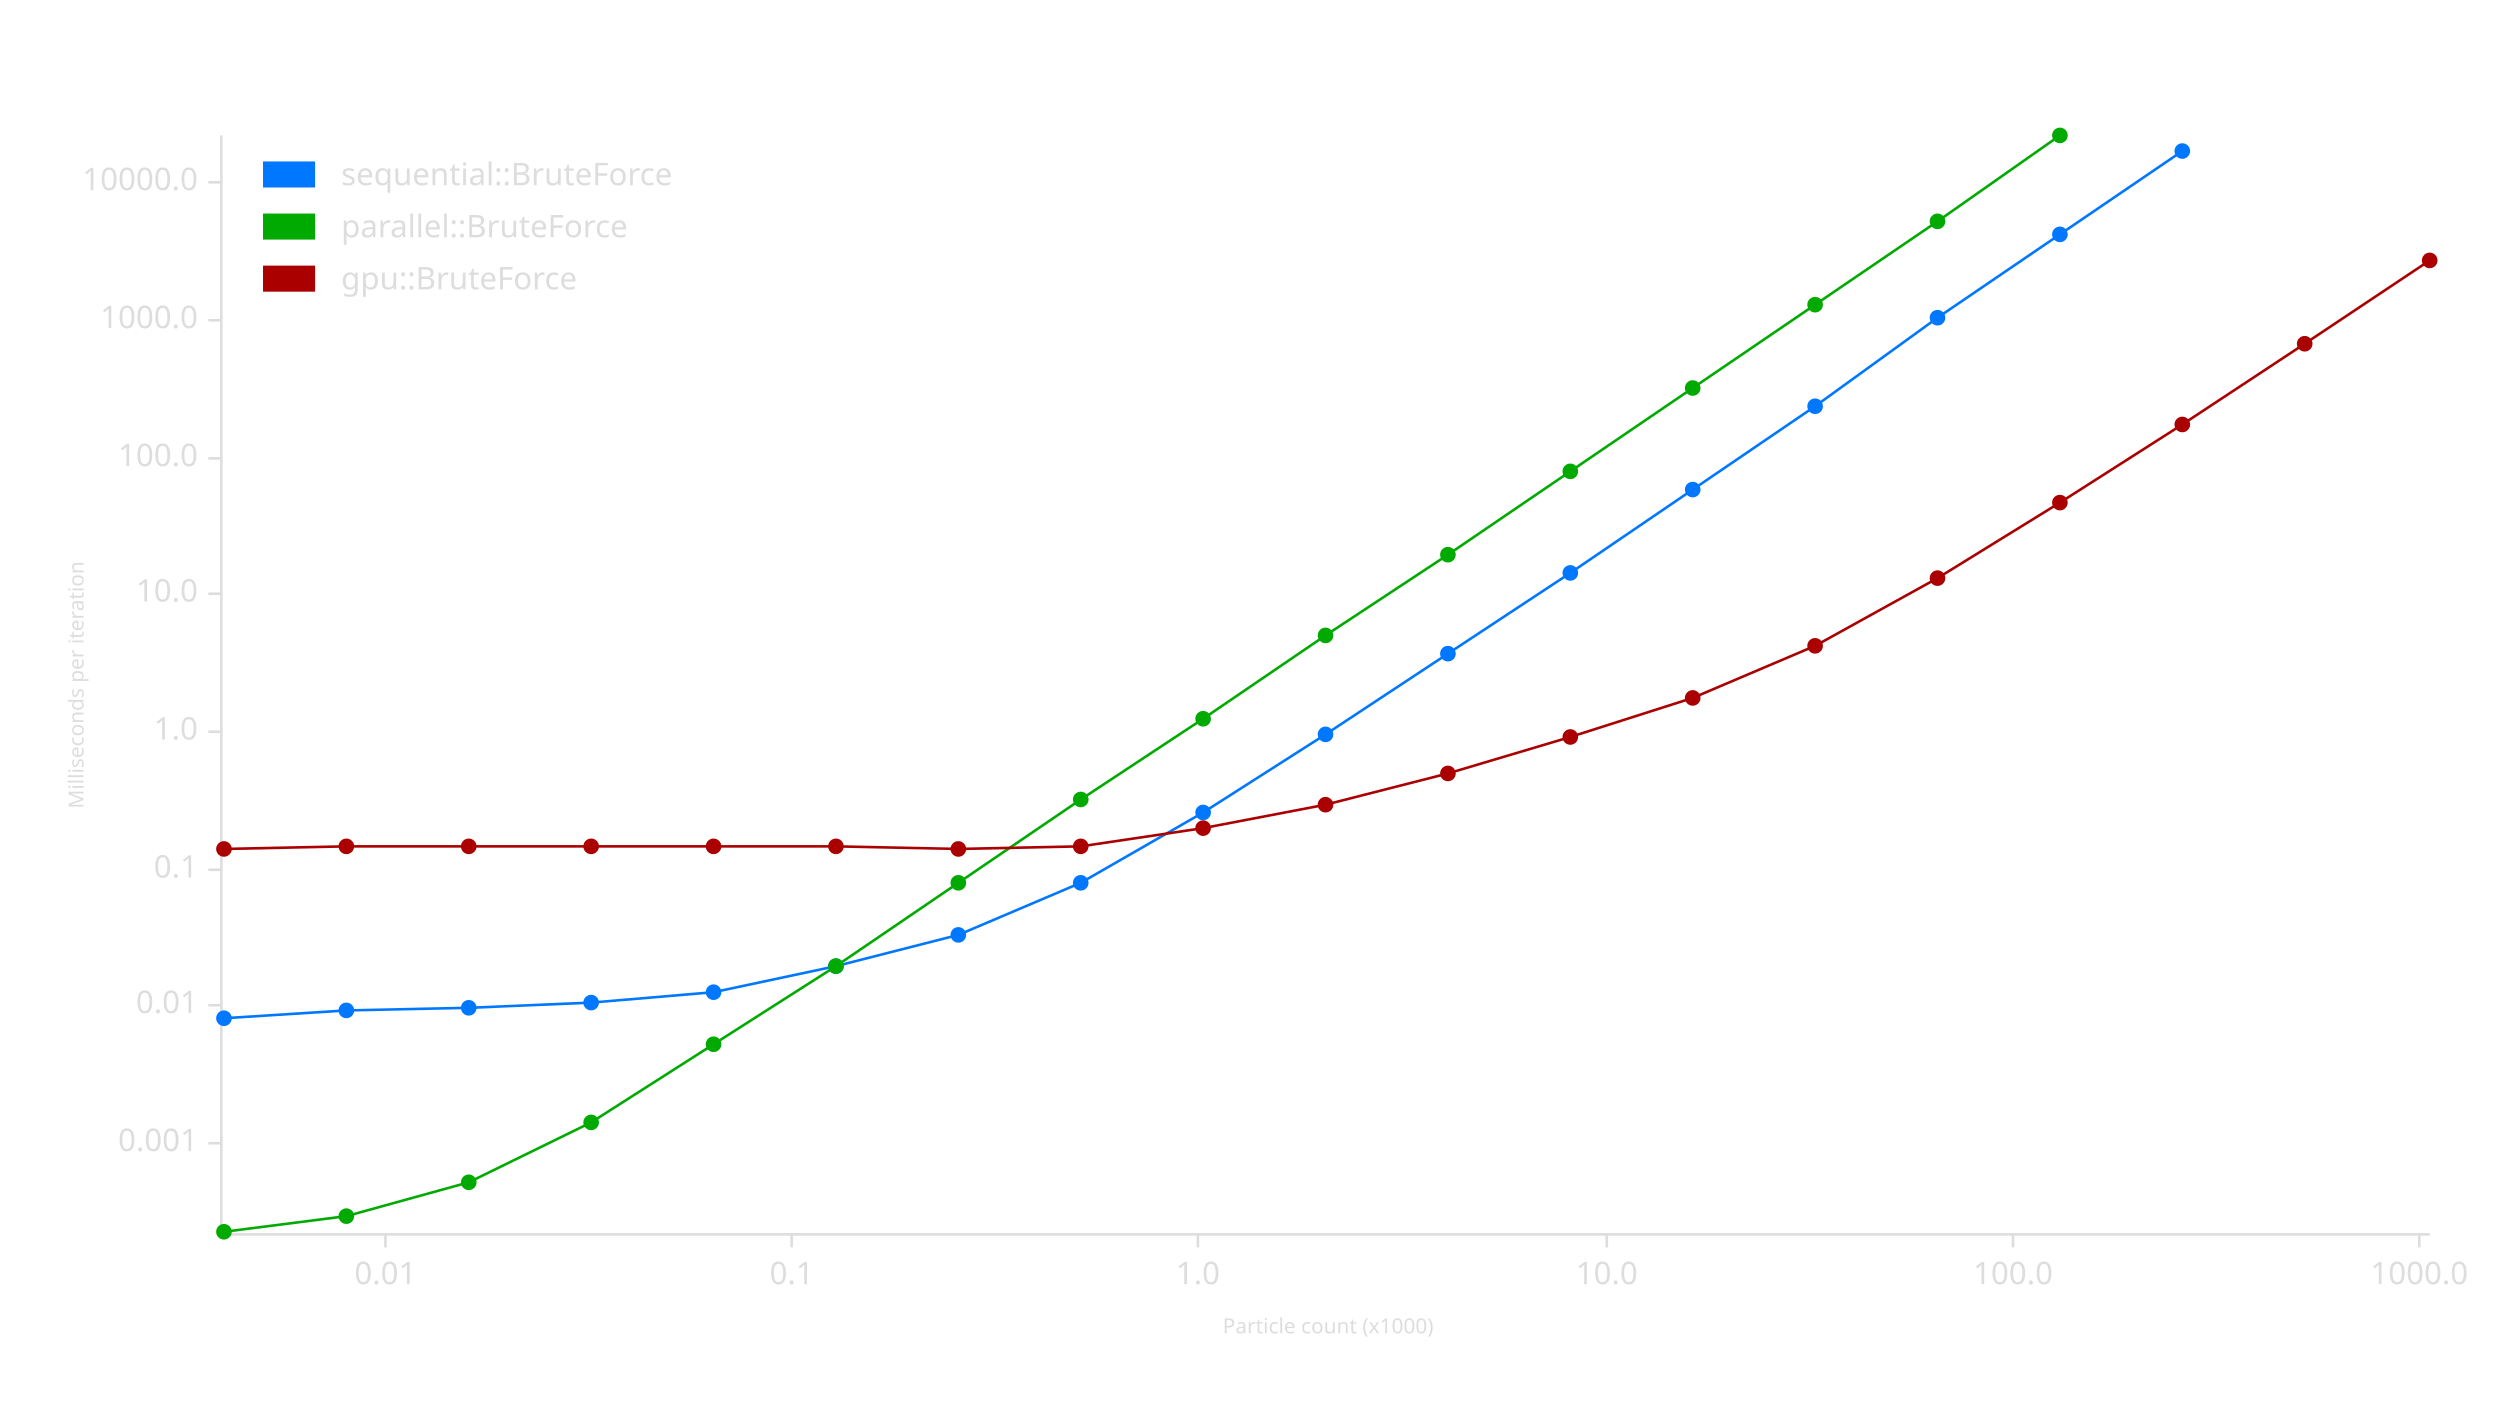
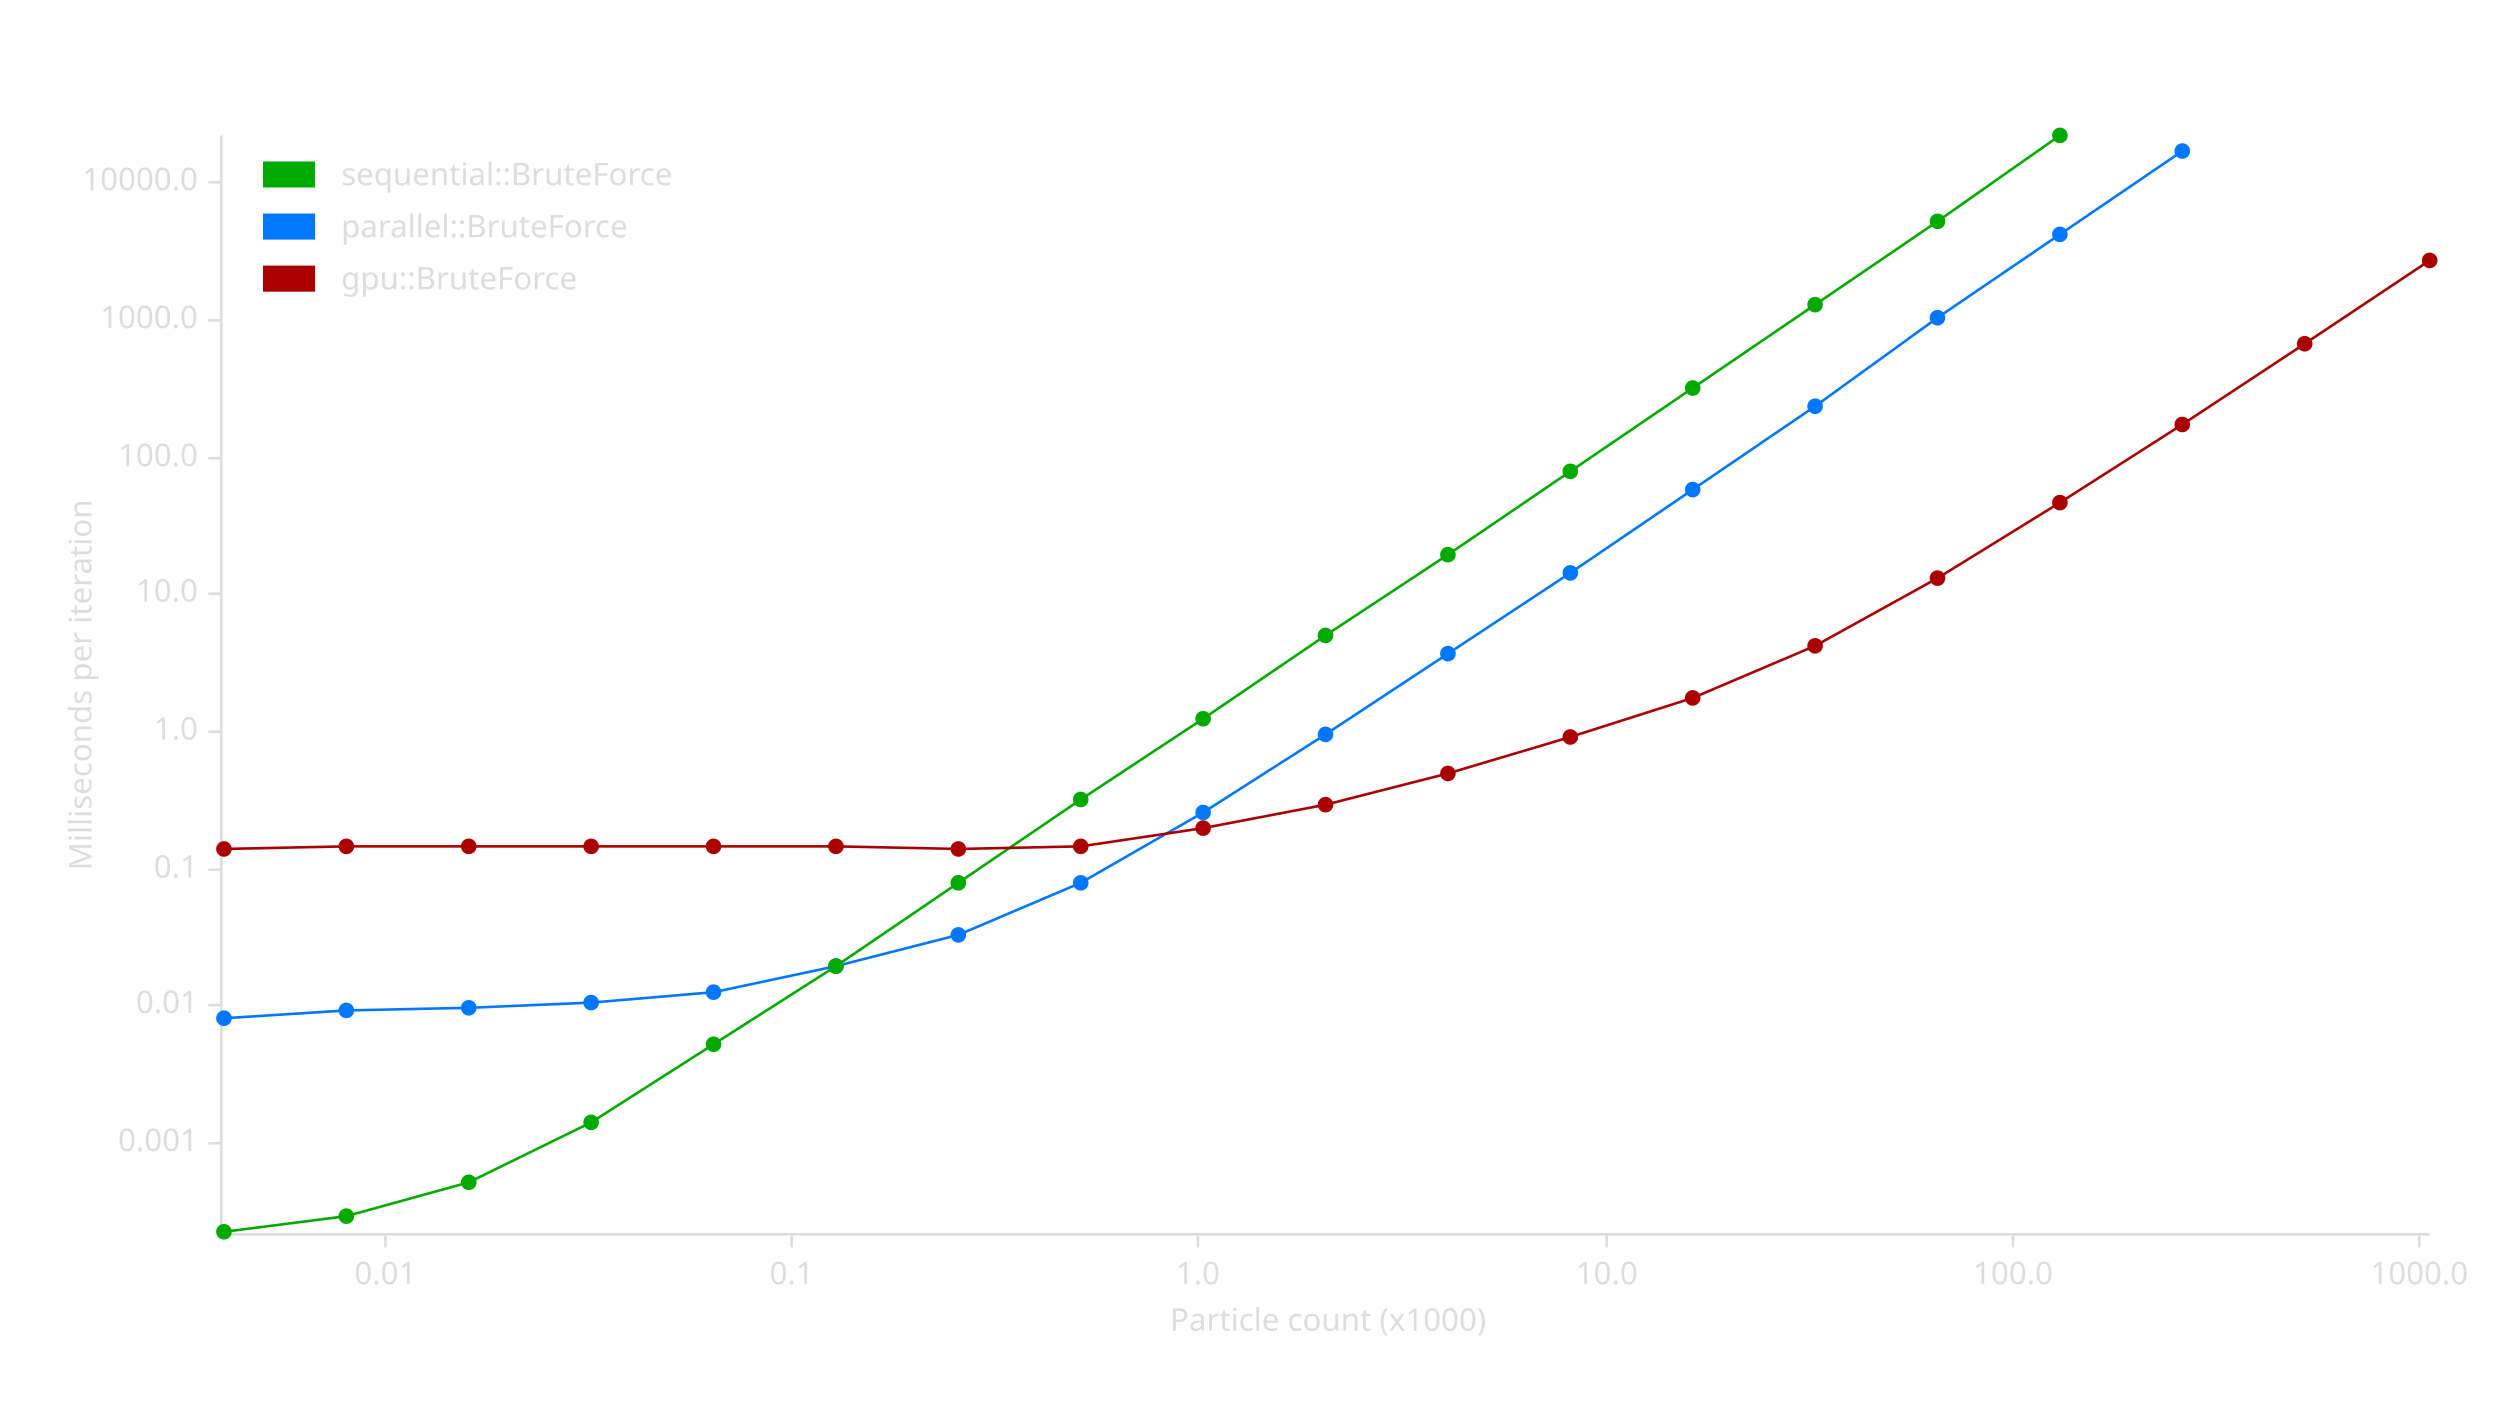
<svg xmlns="http://www.w3.org/2000/svg" width="960" height="540" viewBox="0 0 960 540" style="background-color:black">
-   <text x="26" y="263" dy="0.76em" text-anchor="middle" font-family="sans-serif" font-size="8" opacity="1" fill="#DDDDDD" transform="rotate(270, 26, 263)">
+   <text x="26" y="263" dy="0.76em" text-anchor="middle" font-family="sans-serif" font-size="12" opacity="1" fill="#DDDDDD" transform="rotate(270, 26, 263)">
Milliseconds per iteration
</text>
-   <text x="510" y="514" dy="-0.5ex" text-anchor="middle" font-family="sans-serif" font-size="8" opacity="1" fill="#DDDDDD">
+   <text x="510" y="514" dy="-0.5ex" text-anchor="middle" font-family="sans-serif" font-size="12" opacity="1" fill="#DDDDDD">
Particle count (x1000)
</text>
  <polyline fill="none" opacity="1" stroke="#DDDDDD" stroke-width="1" points="85,52 85,473 " />
  <text x="76" y="439" dy="0.5ex" text-anchor="end" font-family="sans-serif" font-size="12" opacity="1" fill="#DDDDDD">
0.001
</text>
  <polyline fill="none" opacity="1" stroke="#DDDDDD" stroke-width="1" points="80,439 85,439 " />
  <text x="76" y="386" dy="0.5ex" text-anchor="end" font-family="sans-serif" font-size="12" opacity="1" fill="#DDDDDD">
0.01
</text>
  <polyline fill="none" opacity="1" stroke="#DDDDDD" stroke-width="1" points="80,386 85,386 " />
  <text x="76" y="334" dy="0.5ex" text-anchor="end" font-family="sans-serif" font-size="12" opacity="1" fill="#DDDDDD">
0.1
</text>
  <polyline fill="none" opacity="1" stroke="#DDDDDD" stroke-width="1" points="80,334 85,334 " />
  <text x="76" y="281" dy="0.5ex" text-anchor="end" font-family="sans-serif" font-size="12" opacity="1" fill="#DDDDDD">
1.0
</text>
  <polyline fill="none" opacity="1" stroke="#DDDDDD" stroke-width="1" points="80,281 85,281 " />
  <text x="76" y="228" dy="0.5ex" text-anchor="end" font-family="sans-serif" font-size="12" opacity="1" fill="#DDDDDD">
10.0
</text>
  <polyline fill="none" opacity="1" stroke="#DDDDDD" stroke-width="1" points="80,228 85,228 " />
  <text x="76" y="176" dy="0.5ex" text-anchor="end" font-family="sans-serif" font-size="12" opacity="1" fill="#DDDDDD">
100.0
</text>
  <polyline fill="none" opacity="1" stroke="#DDDDDD" stroke-width="1" points="80,176 85,176 " />
  <text x="76" y="123" dy="0.5ex" text-anchor="end" font-family="sans-serif" font-size="12" opacity="1" fill="#DDDDDD">
1000.0
</text>
  <polyline fill="none" opacity="1" stroke="#DDDDDD" stroke-width="1" points="80,123 85,123 " />
  <text x="76" y="70" dy="0.5ex" text-anchor="end" font-family="sans-serif" font-size="12" opacity="1" fill="#DDDDDD">
10000.0
</text>
  <polyline fill="none" opacity="1" stroke="#DDDDDD" stroke-width="1" points="80,70 85,70 " />
  <polyline fill="none" opacity="1" stroke="#DDDDDD" stroke-width="1" points="86,474 933,474 " />
  <text x="148" y="484" dy="0.76em" text-anchor="middle" font-family="sans-serif" font-size="12" opacity="1" fill="#DDDDDD">
0.01
</text>
  <polyline fill="none" opacity="1" stroke="#DDDDDD" stroke-width="1" points="148,474 148,479 " />
  <text x="304" y="484" dy="0.76em" text-anchor="middle" font-family="sans-serif" font-size="12" opacity="1" fill="#DDDDDD">
0.1
</text>
  <polyline fill="none" opacity="1" stroke="#DDDDDD" stroke-width="1" points="304,474 304,479 " />
  <text x="460" y="484" dy="0.76em" text-anchor="middle" font-family="sans-serif" font-size="12" opacity="1" fill="#DDDDDD">
1.0
</text>
  <polyline fill="none" opacity="1" stroke="#DDDDDD" stroke-width="1" points="460,474 460,479 " />
  <text x="617" y="484" dy="0.76em" text-anchor="middle" font-family="sans-serif" font-size="12" opacity="1" fill="#DDDDDD">
10.0
</text>
  <polyline fill="none" opacity="1" stroke="#DDDDDD" stroke-width="1" points="617,474 617,479 " />
  <text x="773" y="484" dy="0.76em" text-anchor="middle" font-family="sans-serif" font-size="12" opacity="1" fill="#DDDDDD">
100.0
</text>
  <polyline fill="none" opacity="1" stroke="#DDDDDD" stroke-width="1" points="773,474 773,479 " />
  <text x="929" y="484" dy="0.76em" text-anchor="middle" font-family="sans-serif" font-size="12" opacity="1" fill="#DDDDDD">
1000.0
</text>
  <polyline fill="none" opacity="1" stroke="#DDDDDD" stroke-width="1" points="929,474 929,479 " />
  <circle cx="86" cy="391" r="3" opacity="1" fill="#0077FF" stroke="none" stroke-width="1" />
  <circle cx="133" cy="388" r="3" opacity="1" fill="#0077FF" stroke="none" stroke-width="1" />
  <circle cx="180" cy="387" r="3" opacity="1" fill="#0077FF" stroke="none" stroke-width="1" />
  <circle cx="227" cy="385" r="3" opacity="1" fill="#0077FF" stroke="none" stroke-width="1" />
  <circle cx="274" cy="381" r="3" opacity="1" fill="#0077FF" stroke="none" stroke-width="1" />
  <circle cx="321" cy="371" r="3" opacity="1" fill="#0077FF" stroke="none" stroke-width="1" />
  <circle cx="368" cy="359" r="3" opacity="1" fill="#0077FF" stroke="none" stroke-width="1" />
  <circle cx="415" cy="339" r="3" opacity="1" fill="#0077FF" stroke="none" stroke-width="1" />
  <circle cx="462" cy="312" r="3" opacity="1" fill="#0077FF" stroke="none" stroke-width="1" />
  <circle cx="509" cy="282" r="3" opacity="1" fill="#0077FF" stroke="none" stroke-width="1" />
  <circle cx="556" cy="251" r="3" opacity="1" fill="#0077FF" stroke="none" stroke-width="1" />
  <circle cx="603" cy="220" r="3" opacity="1" fill="#0077FF" stroke="none" stroke-width="1" />
  <circle cx="650" cy="188" r="3" opacity="1" fill="#0077FF" stroke="none" stroke-width="1" />
  <circle cx="697" cy="156" r="3" opacity="1" fill="#0077FF" stroke="none" stroke-width="1" />
  <circle cx="744" cy="122" r="3" opacity="1" fill="#0077FF" stroke="none" stroke-width="1" />
  <circle cx="791" cy="90" r="3" opacity="1" fill="#0077FF" stroke="none" stroke-width="1" />
  <circle cx="838" cy="58" r="3" opacity="1" fill="#0077FF" stroke="none" stroke-width="1" />
  <polyline fill="none" opacity="1" stroke="#0077FF" stroke-width="1" points="86,391 133,388 180,387 227,385 274,381 321,371 368,359 415,339 462,312 509,282 556,251 603,220 650,188 697,156 744,122 791,90 838,58 " />
  <circle cx="86" cy="473" r="3" opacity="1" fill="#00AA00" stroke="none" stroke-width="1" />
  <circle cx="133" cy="467" r="3" opacity="1" fill="#00AA00" stroke="none" stroke-width="1" />
  <circle cx="180" cy="454" r="3" opacity="1" fill="#00AA00" stroke="none" stroke-width="1" />
  <circle cx="227" cy="431" r="3" opacity="1" fill="#00AA00" stroke="none" stroke-width="1" />
  <circle cx="274" cy="401" r="3" opacity="1" fill="#00AA00" stroke="none" stroke-width="1" />
  <circle cx="321" cy="371" r="3" opacity="1" fill="#00AA00" stroke="none" stroke-width="1" />
  <circle cx="368" cy="339" r="3" opacity="1" fill="#00AA00" stroke="none" stroke-width="1" />
  <circle cx="415" cy="307" r="3" opacity="1" fill="#00AA00" stroke="none" stroke-width="1" />
  <circle cx="462" cy="276" r="3" opacity="1" fill="#00AA00" stroke="none" stroke-width="1" />
  <circle cx="509" cy="244" r="3" opacity="1" fill="#00AA00" stroke="none" stroke-width="1" />
  <circle cx="556" cy="213" r="3" opacity="1" fill="#00AA00" stroke="none" stroke-width="1" />
  <circle cx="603" cy="181" r="3" opacity="1" fill="#00AA00" stroke="none" stroke-width="1" />
  <circle cx="650" cy="149" r="3" opacity="1" fill="#00AA00" stroke="none" stroke-width="1" />
  <circle cx="697" cy="117" r="3" opacity="1" fill="#00AA00" stroke="none" stroke-width="1" />
  <circle cx="744" cy="85" r="3" opacity="1" fill="#00AA00" stroke="none" stroke-width="1" />
  <circle cx="791" cy="52" r="3" opacity="1" fill="#00AA00" stroke="none" stroke-width="1" />
  <polyline fill="none" opacity="1" stroke="#00AA00" stroke-width="1" points="86,473 133,467 180,454 227,431 274,401 321,371 368,339 415,307 462,276 509,244 556,213 603,181 650,149 697,117 744,85 791,52 " />
  <circle cx="86" cy="326" r="3" opacity="1" fill="#AA0000" stroke="none" stroke-width="1" />
  <circle cx="133" cy="325" r="3" opacity="1" fill="#AA0000" stroke="none" stroke-width="1" />
  <circle cx="180" cy="325" r="3" opacity="1" fill="#AA0000" stroke="none" stroke-width="1" />
  <circle cx="227" cy="325" r="3" opacity="1" fill="#AA0000" stroke="none" stroke-width="1" />
  <circle cx="274" cy="325" r="3" opacity="1" fill="#AA0000" stroke="none" stroke-width="1" />
  <circle cx="321" cy="325" r="3" opacity="1" fill="#AA0000" stroke="none" stroke-width="1" />
  <circle cx="368" cy="326" r="3" opacity="1" fill="#AA0000" stroke="none" stroke-width="1" />
  <circle cx="415" cy="325" r="3" opacity="1" fill="#AA0000" stroke="none" stroke-width="1" />
  <circle cx="462" cy="318" r="3" opacity="1" fill="#AA0000" stroke="none" stroke-width="1" />
  <circle cx="509" cy="309" r="3" opacity="1" fill="#AA0000" stroke="none" stroke-width="1" />
  <circle cx="556" cy="297" r="3" opacity="1" fill="#AA0000" stroke="none" stroke-width="1" />
  <circle cx="603" cy="283" r="3" opacity="1" fill="#AA0000" stroke="none" stroke-width="1" />
  <circle cx="650" cy="268" r="3" opacity="1" fill="#AA0000" stroke="none" stroke-width="1" />
  <circle cx="697" cy="248" r="3" opacity="1" fill="#AA0000" stroke="none" stroke-width="1" />
  <circle cx="744" cy="222" r="3" opacity="1" fill="#AA0000" stroke="none" stroke-width="1" />
  <circle cx="791" cy="193" r="3" opacity="1" fill="#AA0000" stroke="none" stroke-width="1" />
  <circle cx="838" cy="163" r="3" opacity="1" fill="#AA0000" stroke="none" stroke-width="1" />
  <circle cx="885" cy="132" r="3" opacity="1" fill="#AA0000" stroke="none" stroke-width="1" />
  <circle cx="933" cy="100" r="3" opacity="1" fill="#AA0000" stroke="none" stroke-width="1" />
  <polyline fill="none" opacity="1" stroke="#AA0000" stroke-width="1" points="86,326 133,325 180,325 227,325 274,325 321,325 368,326 415,325 462,318 509,309 556,297 603,283 650,268 697,248 744,222 791,193 838,163 885,132 933,100 " />
  <text x="131" y="62" dy="0.76em" text-anchor="start" font-family="sans-serif" font-size="12" opacity="1" fill="#DDDDDD">
sequential::BruteForce
</text>
  <text x="131" y="82" dy="0.76em" text-anchor="start" font-family="sans-serif" font-size="12" opacity="1" fill="#DDDDDD">
parallel::BruteForce
</text>
  <text x="131" y="102" dy="0.76em" text-anchor="start" font-family="sans-serif" font-size="12" opacity="1" fill="#DDDDDD">
gpu::BruteForce
</text>
-   <rect x="101" y="62" width="20" height="10" opacity="1" fill="#0077FF" stroke="none" />
-   <rect x="101" y="82" width="20" height="10" opacity="1" fill="#00AA00" stroke="none" />
+   <rect x="101" y="62" width="20" height="10" opacity="1" fill="#00AA00" stroke="none" />
+   <rect x="101" y="82" width="20" height="10" opacity="1" fill="#0077FF" stroke="none" />
  <rect x="101" y="102" width="20" height="10" opacity="1" fill="#AA0000" stroke="none" />
</svg>
